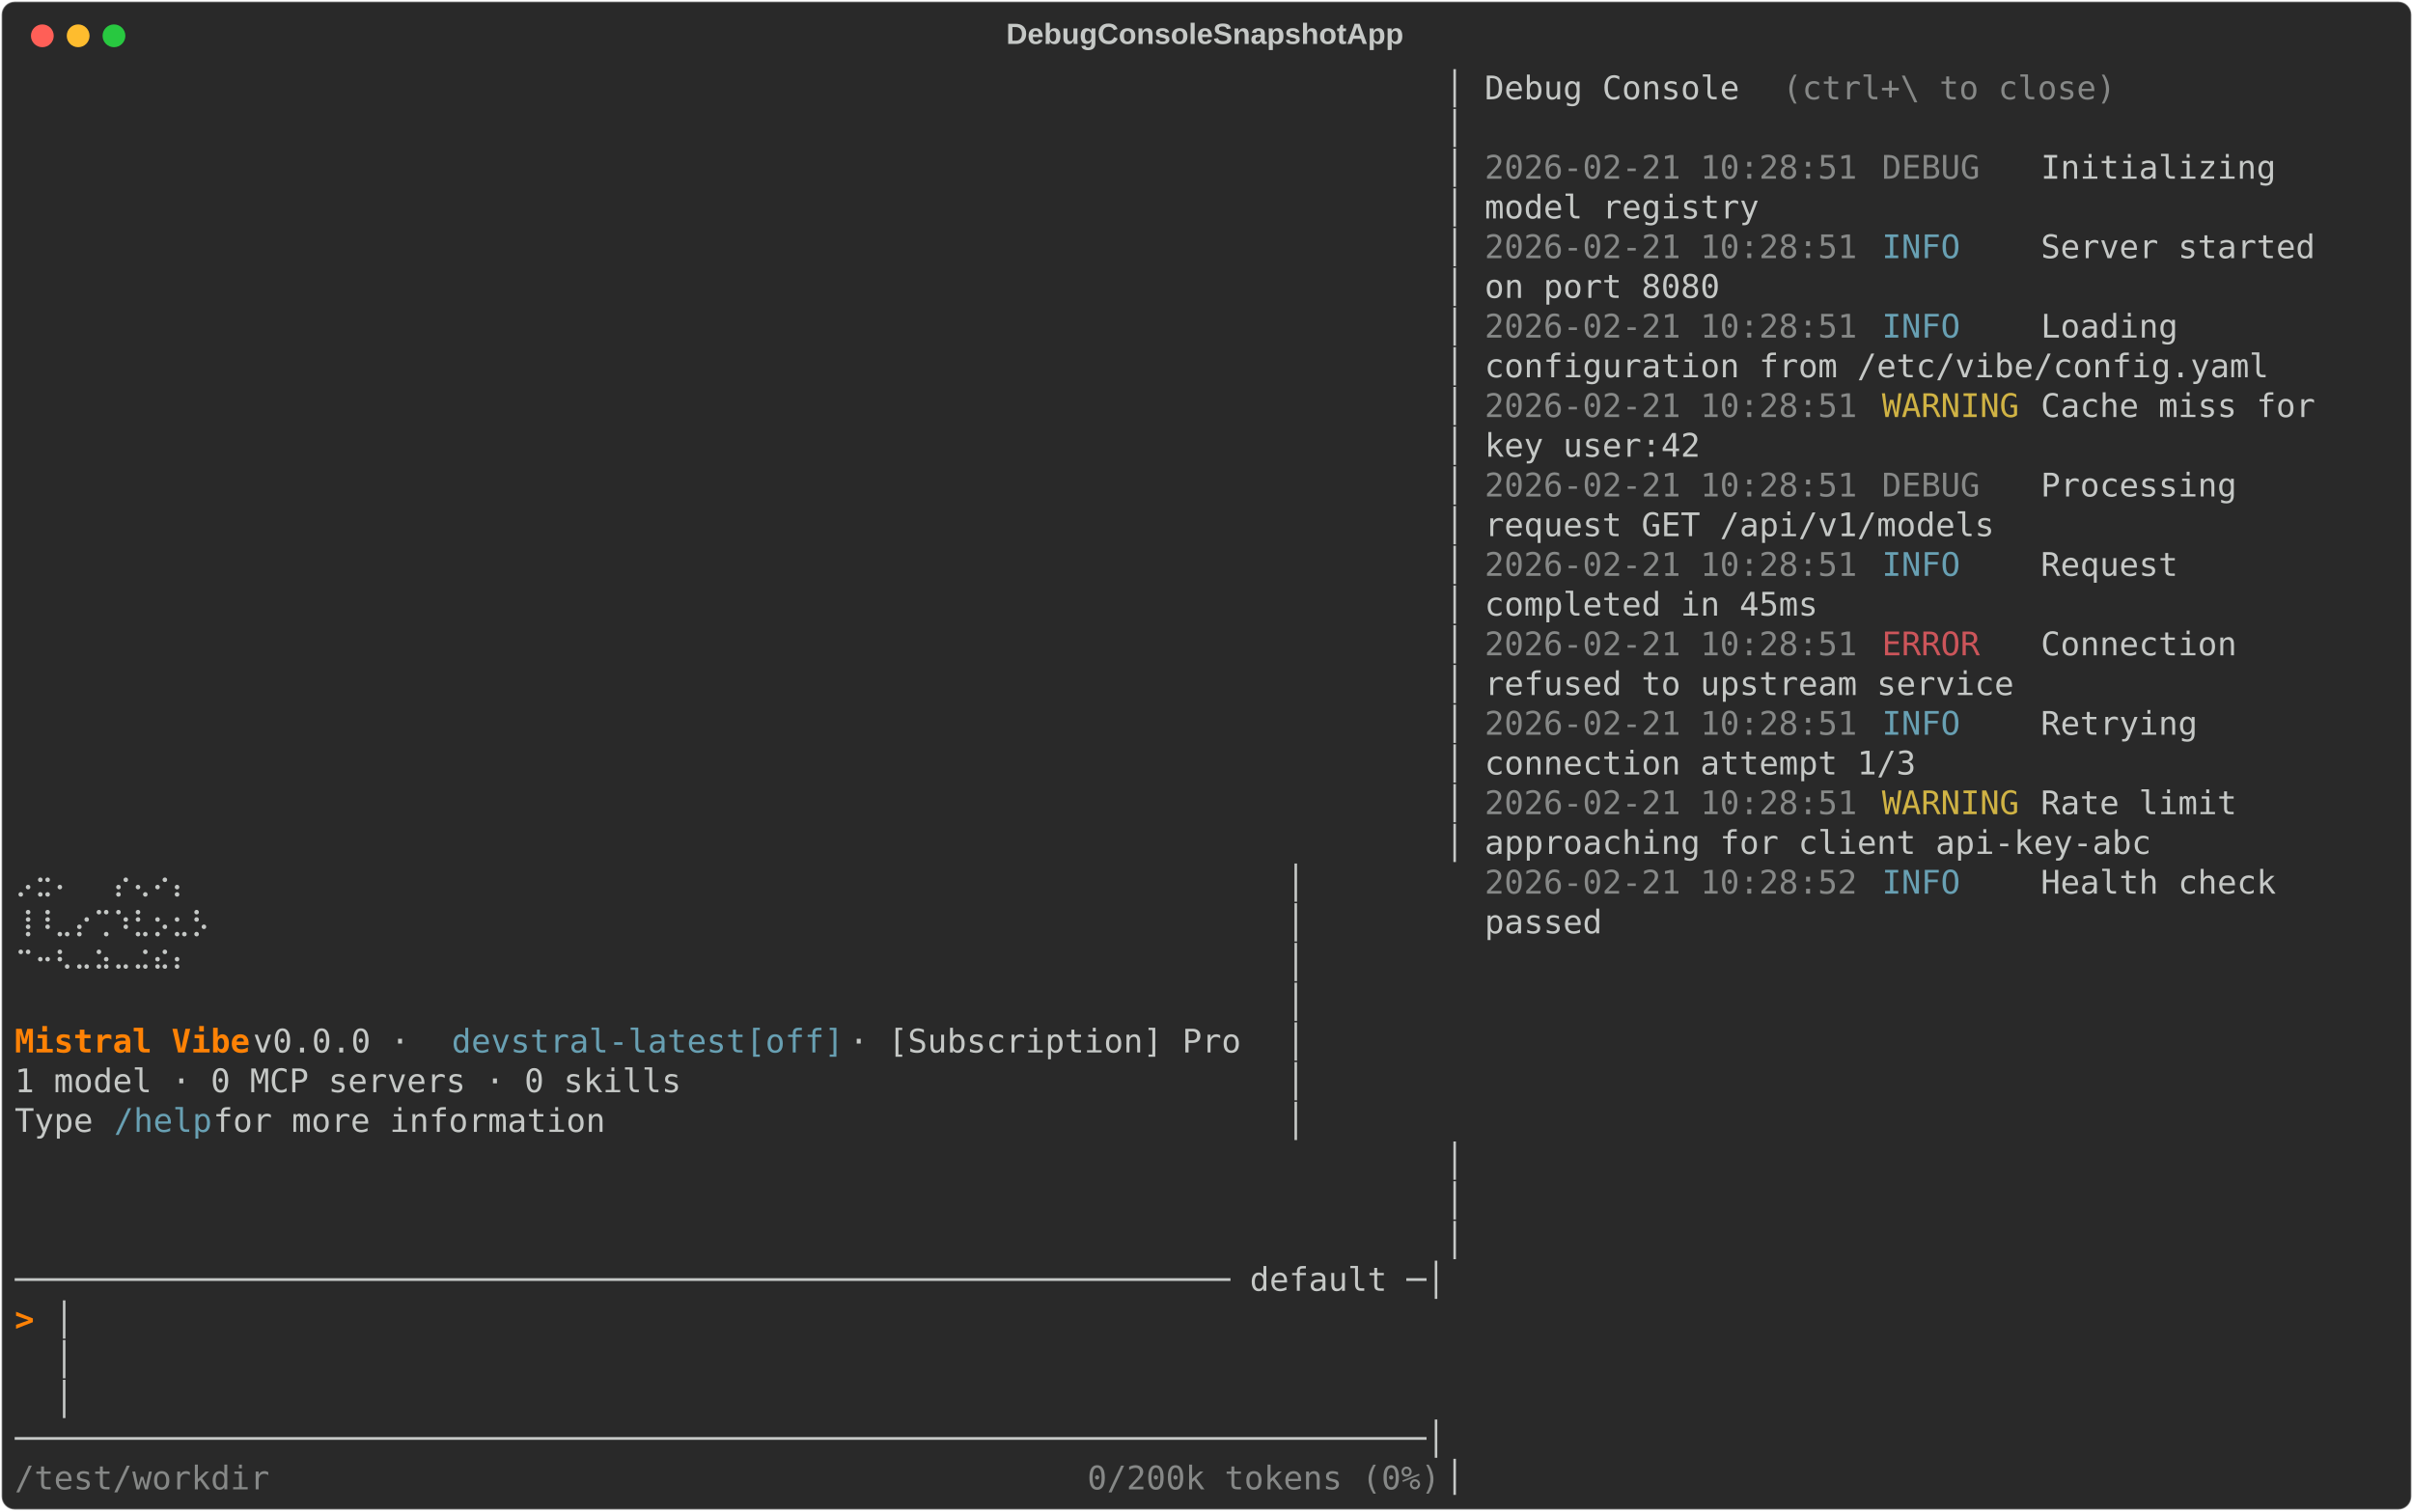
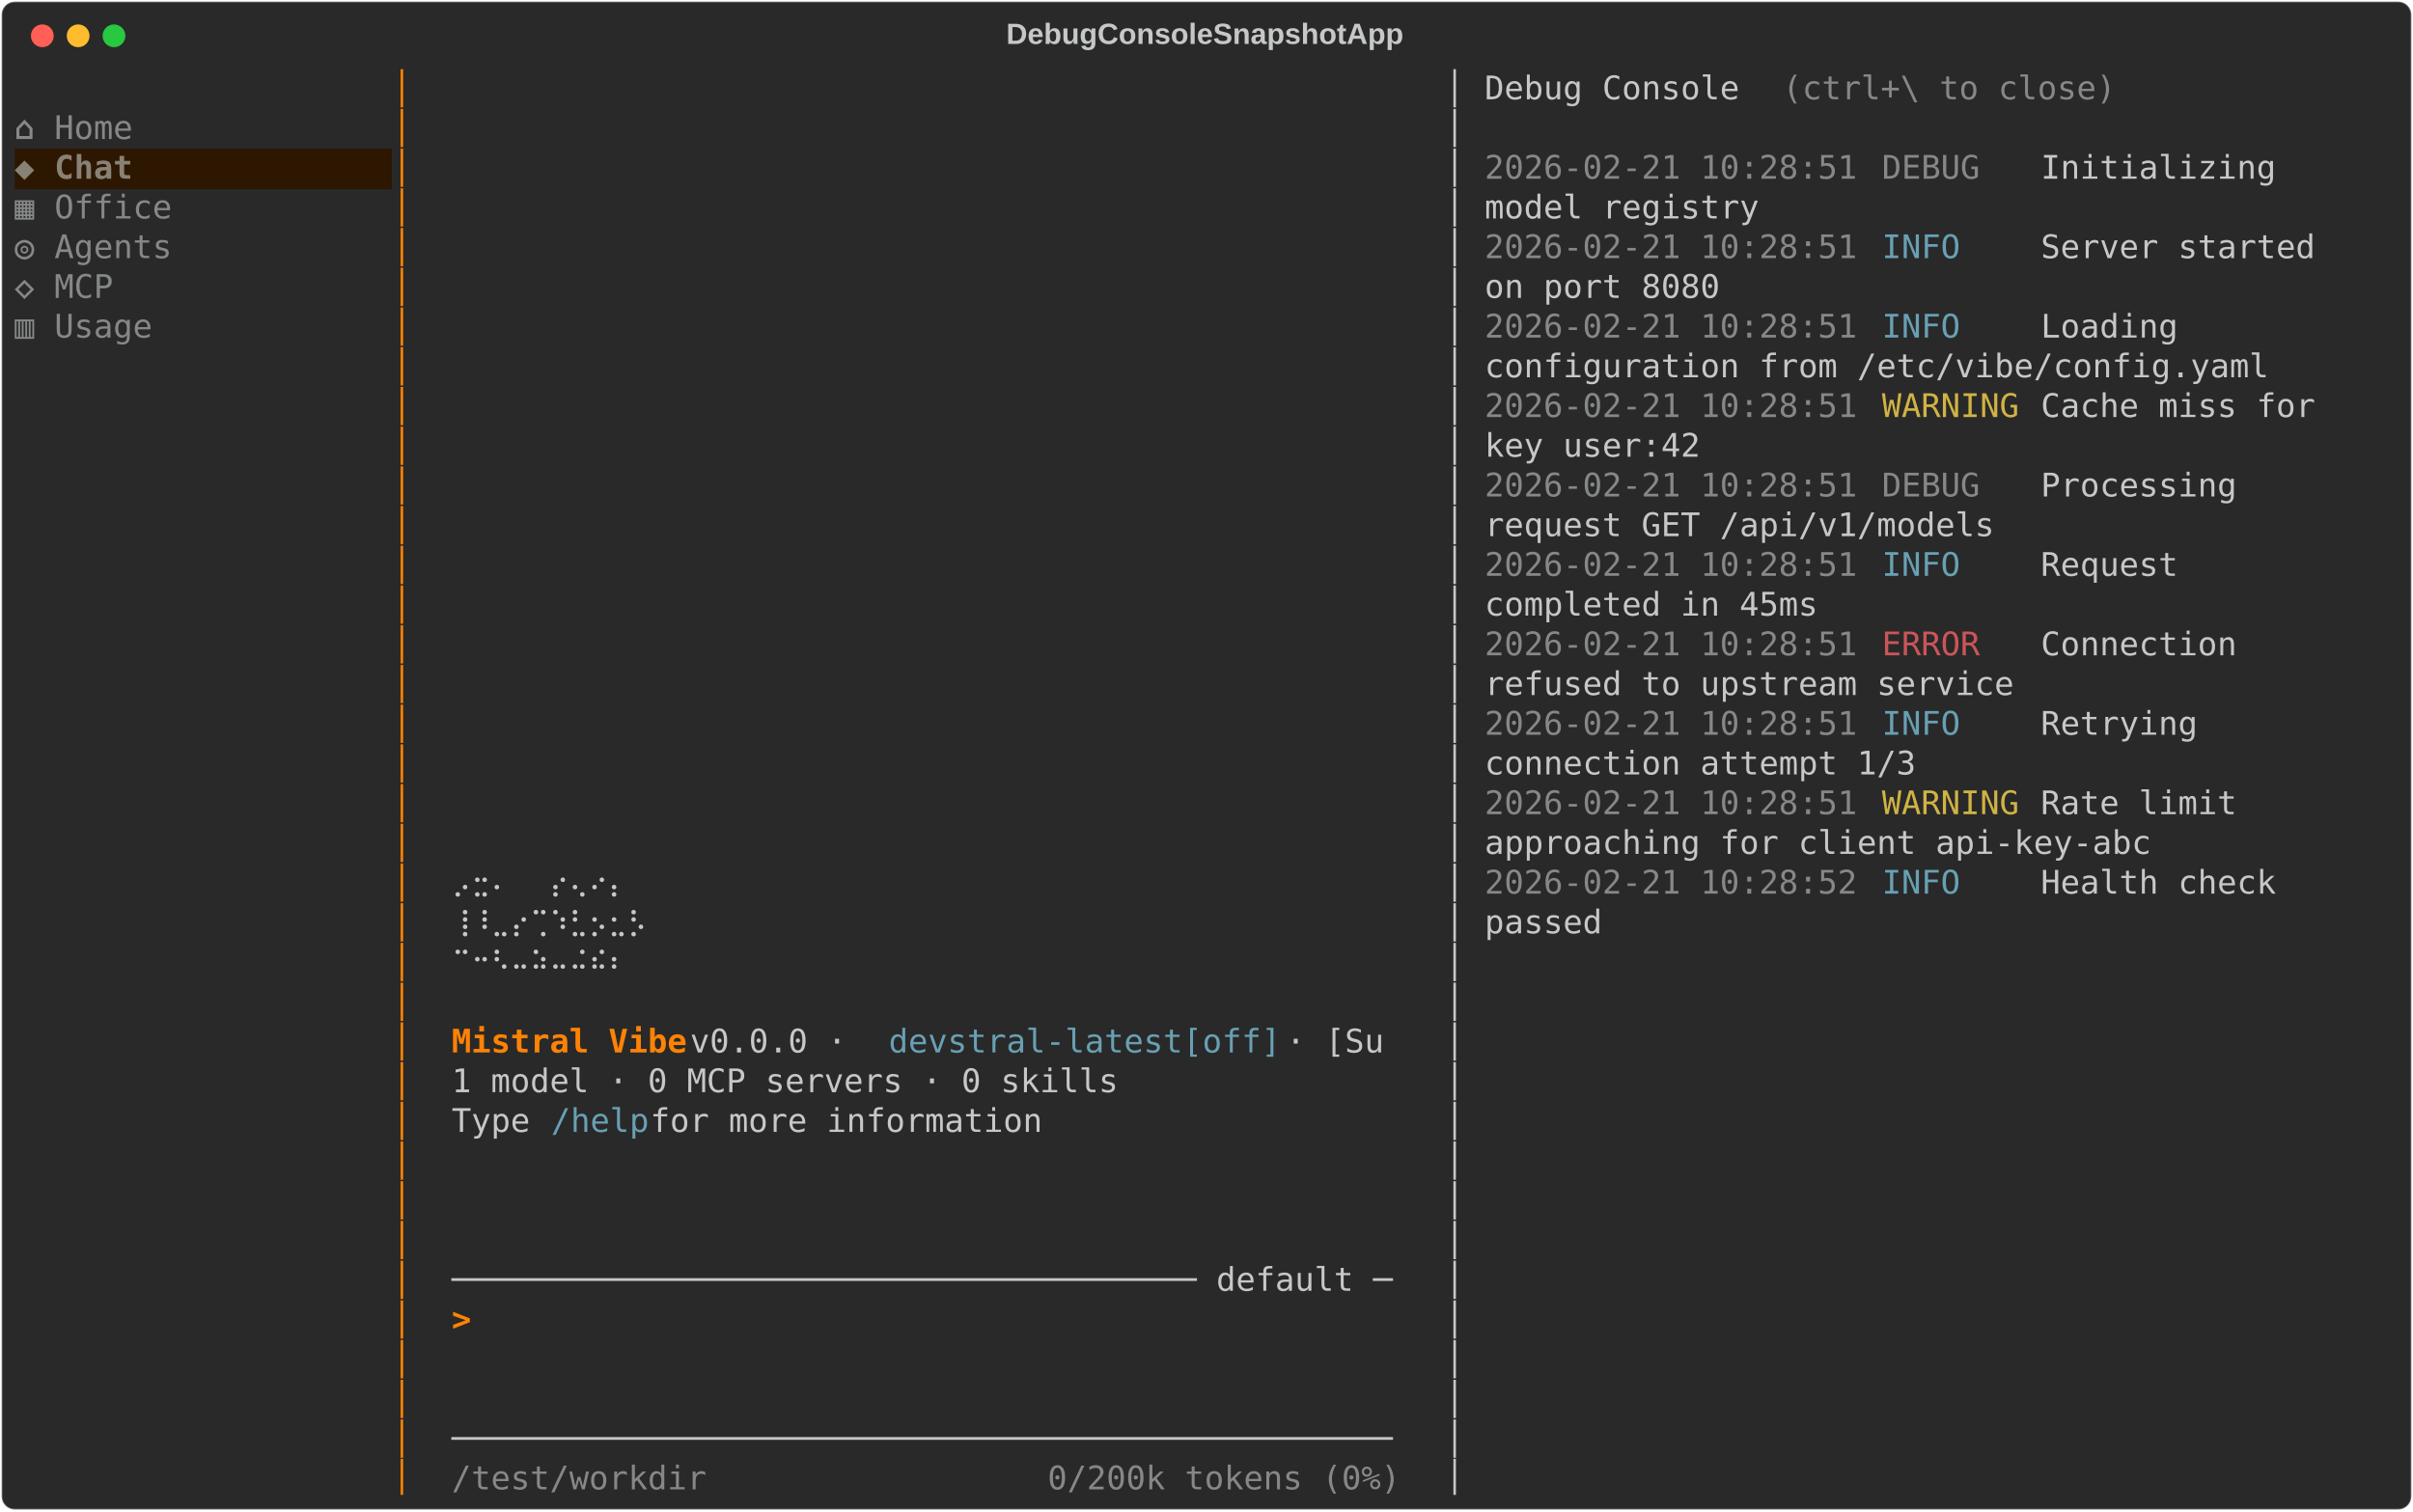
<svg xmlns="http://www.w3.org/2000/svg" class="rich-terminal" viewBox="0 0 1482 928.4">
  <style>

    @font-face {
        font-family: "Fira Code";
        src: local("FiraCode-Regular"),
                url("https://cdnjs.cloudflare.com/ajax/libs/firacode/6.2.0/woff2/FiraCode-Regular.woff2") format("woff2"),
                url("https://cdnjs.cloudflare.com/ajax/libs/firacode/6.2.0/woff/FiraCode-Regular.woff") format("woff");
        font-style: normal;
        font-weight: 400;
    }
    @font-face {
        font-family: "Fira Code";
        src: local("FiraCode-Bold"),
                url("https://cdnjs.cloudflare.com/ajax/libs/firacode/6.2.0/woff2/FiraCode-Bold.woff2") format("woff2"),
                url("https://cdnjs.cloudflare.com/ajax/libs/firacode/6.2.0/woff/FiraCode-Bold.woff") format("woff");
        font-style: bold;
        font-weight: 700;
    }

    .terminal-matrix {
        font-family: Fira Code, monospace;
        font-size: 20px;
        line-height: 24.4px;
        font-variant-east-asian: full-width;
    }

    .terminal-title {
        font-size: 18px;
        font-weight: bold;
        font-family: arial;
    }

    .terminal-r1 { fill: #c5c8c6 }
- .terminal-r2 { fill: #868887 }
- .terminal-r3 { fill: #68a0b3 }
- .terminal-r4 { fill: #d0b344 }
- .terminal-r5 { fill: #cc555a }
- .terminal-r6 { fill: #ff8205;font-weight: bold }
+ .terminal-r2 { fill: #ff8205 }
+ .terminal-r3 { fill: #868887 }
+ .terminal-r4 { fill: #868887;font-weight: bold }
+ .terminal-r5 { fill: #888176;font-weight: bold }
+ .terminal-r6 { fill: #68a0b3 }
+ .terminal-r7 { fill: #d0b344 }
+ .terminal-r8 { fill: #cc555a }
+ .terminal-r9 { fill: #ff8205;font-weight: bold }
    </style>
  <defs>
    <clipPath id="terminal-clip-terminal">
      <rect x="0" y="0" width="1463.0" height="877.4" />
    </clipPath>
    <clipPath id="terminal-line-0">
      <rect x="0" y="1.5" width="1464" height="24.65" />
    </clipPath>
    <clipPath id="terminal-line-1">
      <rect x="0" y="25.9" width="1464" height="24.65" />
    </clipPath>
    <clipPath id="terminal-line-2">
      <rect x="0" y="50.3" width="1464" height="24.65" />
    </clipPath>
    <clipPath id="terminal-line-3">
      <rect x="0" y="74.7" width="1464" height="24.65" />
    </clipPath>
    <clipPath id="terminal-line-4">
      <rect x="0" y="99.1" width="1464" height="24.65" />
    </clipPath>
    <clipPath id="terminal-line-5">
      <rect x="0" y="123.5" width="1464" height="24.65" />
    </clipPath>
    <clipPath id="terminal-line-6">
      <rect x="0" y="147.9" width="1464" height="24.65" />
    </clipPath>
    <clipPath id="terminal-line-7">
      <rect x="0" y="172.3" width="1464" height="24.65" />
    </clipPath>
    <clipPath id="terminal-line-8">
      <rect x="0" y="196.7" width="1464" height="24.65" />
    </clipPath>
    <clipPath id="terminal-line-9">
      <rect x="0" y="221.1" width="1464" height="24.65" />
    </clipPath>
    <clipPath id="terminal-line-10">
      <rect x="0" y="245.5" width="1464" height="24.65" />
    </clipPath>
    <clipPath id="terminal-line-11">
      <rect x="0" y="269.9" width="1464" height="24.65" />
    </clipPath>
    <clipPath id="terminal-line-12">
      <rect x="0" y="294.3" width="1464" height="24.65" />
    </clipPath>
    <clipPath id="terminal-line-13">
      <rect x="0" y="318.7" width="1464" height="24.65" />
    </clipPath>
    <clipPath id="terminal-line-14">
      <rect x="0" y="343.1" width="1464" height="24.65" />
    </clipPath>
    <clipPath id="terminal-line-15">
      <rect x="0" y="367.5" width="1464" height="24.65" />
    </clipPath>
    <clipPath id="terminal-line-16">
      <rect x="0" y="391.9" width="1464" height="24.65" />
    </clipPath>
    <clipPath id="terminal-line-17">
      <rect x="0" y="416.3" width="1464" height="24.65" />
    </clipPath>
    <clipPath id="terminal-line-18">
      <rect x="0" y="440.7" width="1464" height="24.65" />
    </clipPath>
    <clipPath id="terminal-line-19">
      <rect x="0" y="465.1" width="1464" height="24.65" />
    </clipPath>
    <clipPath id="terminal-line-20">
      <rect x="0" y="489.5" width="1464" height="24.65" />
    </clipPath>
    <clipPath id="terminal-line-21">
      <rect x="0" y="513.9" width="1464" height="24.65" />
    </clipPath>
    <clipPath id="terminal-line-22">
      <rect x="0" y="538.3" width="1464" height="24.65" />
    </clipPath>
    <clipPath id="terminal-line-23">
      <rect x="0" y="562.7" width="1464" height="24.65" />
    </clipPath>
    <clipPath id="terminal-line-24">
      <rect x="0" y="587.1" width="1464" height="24.65" />
    </clipPath>
    <clipPath id="terminal-line-25">
      <rect x="0" y="611.5" width="1464" height="24.65" />
    </clipPath>
    <clipPath id="terminal-line-26">
      <rect x="0" y="635.9" width="1464" height="24.65" />
    </clipPath>
    <clipPath id="terminal-line-27">
      <rect x="0" y="660.3" width="1464" height="24.65" />
    </clipPath>
    <clipPath id="terminal-line-28">
      <rect x="0" y="684.7" width="1464" height="24.65" />
    </clipPath>
    <clipPath id="terminal-line-29">
      <rect x="0" y="709.1" width="1464" height="24.65" />
    </clipPath>
    <clipPath id="terminal-line-30">
      <rect x="0" y="733.5" width="1464" height="24.65" />
    </clipPath>
    <clipPath id="terminal-line-31">
      <rect x="0" y="757.9" width="1464" height="24.65" />
    </clipPath>
    <clipPath id="terminal-line-32">
      <rect x="0" y="782.3" width="1464" height="24.65" />
    </clipPath>
    <clipPath id="terminal-line-33">
      <rect x="0" y="806.7" width="1464" height="24.65" />
    </clipPath>
    <clipPath id="terminal-line-34">
      <rect x="0" y="831.1" width="1464" height="24.65" />
    </clipPath>
  </defs>
  <rect fill="#292929" stroke="rgba(255,255,255,0.35)" stroke-width="1" x="1" y="1" width="1480" height="926.4" rx="8" />
  <text class="terminal-title" fill="#c5c8c6" text-anchor="middle" x="740" y="27">DebugConsoleSnapshotApp</text>
  <g transform="translate(26,22)">
    <circle cx="0" cy="0" r="7" fill="#ff5f57" />
    <circle cx="22" cy="0" r="7" fill="#febc2e" />
    <circle cx="44" cy="0" r="7" fill="#28c840" />
  </g>
  <g transform="translate(9, 41)" clip-path="url(#terminal-clip-terminal)">
+     <rect fill="#2d1700" x="0" y="50.3" width="24.4" height="24.65" shape-rendering="crispEdges" />
+     <rect fill="#2d1700" x="24.4" y="50.3" width="48.8" height="24.65" shape-rendering="crispEdges" />
+     <rect fill="#2d1700" x="73.2" y="50.3" width="158.6" height="24.65" shape-rendering="crispEdges" />
    <g class="terminal-matrix">
+       <text class="terminal-r2" x="231.8" y="20" textLength="12.2" clip-path="url(#terminal-line-0)">│</text>
      <text class="terminal-r1" x="878.4" y="20" textLength="12.2" clip-path="url(#terminal-line-0)">│</text>
      <text class="terminal-r1" x="902.8" y="20" textLength="183" clip-path="url(#terminal-line-0)">Debug Console  </text>
-       <text class="terminal-r2" x="1085.8" y="20" textLength="207.4" clip-path="url(#terminal-line-0)">(ctrl+\ to close)</text>
+       <text class="terminal-r3" x="1085.8" y="20" textLength="207.4" clip-path="url(#terminal-line-0)">(ctrl+\ to close)</text>
      <text class="terminal-r1" x="1464" y="20" textLength="12.2" clip-path="url(#terminal-line-0)">
</text>
+       <text class="terminal-r4" x="0" y="44.4" textLength="24.4" clip-path="url(#terminal-line-1)">⌂ </text>
+       <text class="terminal-r3" x="24.4" y="44.4" textLength="48.8" clip-path="url(#terminal-line-1)">Home</text>
+       <text class="terminal-r2" x="231.8" y="44.4" textLength="12.2" clip-path="url(#terminal-line-1)">│</text>
      <text class="terminal-r1" x="878.4" y="44.4" textLength="12.2" clip-path="url(#terminal-line-1)">│</text>
      <text class="terminal-r1" x="1464" y="44.4" textLength="12.2" clip-path="url(#terminal-line-1)">
</text>
+       <text class="terminal-r5" x="0" y="68.8" textLength="24.4" clip-path="url(#terminal-line-2)">◆ </text>
+       <text class="terminal-r5" x="24.4" y="68.8" textLength="48.8" clip-path="url(#terminal-line-2)">Chat</text>
+       <text class="terminal-r2" x="231.8" y="68.8" textLength="12.2" clip-path="url(#terminal-line-2)">│</text>
      <text class="terminal-r1" x="878.4" y="68.8" textLength="12.2" clip-path="url(#terminal-line-2)">│</text>
-       <text class="terminal-r2" x="902.8" y="68.8" textLength="231.8" clip-path="url(#terminal-line-2)">2026-02-21 10:28:51</text>
-       <text class="terminal-r2" x="1146.8" y="68.8" textLength="97.6" clip-path="url(#terminal-line-2)">DEBUG   </text>
+       <text class="terminal-r3" x="902.8" y="68.8" textLength="231.8" clip-path="url(#terminal-line-2)">2026-02-21 10:28:51</text>
+       <text class="terminal-r3" x="1146.8" y="68.8" textLength="97.6" clip-path="url(#terminal-line-2)">DEBUG   </text>
      <text class="terminal-r1" x="1244.4" y="68.8" textLength="207.4" clip-path="url(#terminal-line-2)"> Initializing    </text>
      <text class="terminal-r1" x="1464" y="68.8" textLength="12.2" clip-path="url(#terminal-line-2)">
</text>
+       <text class="terminal-r4" x="0" y="93.2" textLength="24.4" clip-path="url(#terminal-line-3)">▦ </text>
+       <text class="terminal-r3" x="24.4" y="93.2" textLength="73.2" clip-path="url(#terminal-line-3)">Office</text>
+       <text class="terminal-r2" x="231.8" y="93.2" textLength="12.2" clip-path="url(#terminal-line-3)">│</text>
      <text class="terminal-r1" x="878.4" y="93.2" textLength="12.2" clip-path="url(#terminal-line-3)">│</text>
      <text class="terminal-r1" x="902.8" y="93.2" textLength="170.8" clip-path="url(#terminal-line-3)">model registry</text>
      <text class="terminal-r1" x="1464" y="93.2" textLength="12.2" clip-path="url(#terminal-line-3)">
</text>
+       <text class="terminal-r4" x="0" y="117.6" textLength="24.4" clip-path="url(#terminal-line-4)">◎ </text>
+       <text class="terminal-r3" x="24.4" y="117.6" textLength="73.2" clip-path="url(#terminal-line-4)">Agents</text>
+       <text class="terminal-r2" x="231.8" y="117.6" textLength="12.2" clip-path="url(#terminal-line-4)">│</text>
      <text class="terminal-r1" x="878.4" y="117.6" textLength="12.2" clip-path="url(#terminal-line-4)">│</text>
-       <text class="terminal-r2" x="902.8" y="117.6" textLength="231.8" clip-path="url(#terminal-line-4)">2026-02-21 10:28:51</text>
-       <text class="terminal-r3" x="1146.8" y="117.6" textLength="97.6" clip-path="url(#terminal-line-4)">INFO    </text>
+       <text class="terminal-r3" x="902.8" y="117.6" textLength="231.8" clip-path="url(#terminal-line-4)">2026-02-21 10:28:51</text>
+       <text class="terminal-r6" x="1146.8" y="117.6" textLength="97.6" clip-path="url(#terminal-line-4)">INFO    </text>
      <text class="terminal-r1" x="1244.4" y="117.6" textLength="207.4" clip-path="url(#terminal-line-4)"> Server started  </text>
      <text class="terminal-r1" x="1464" y="117.6" textLength="12.2" clip-path="url(#terminal-line-4)">
</text>
+       <text class="terminal-r4" x="0" y="142" textLength="24.4" clip-path="url(#terminal-line-5)">◇ </text>
+       <text class="terminal-r3" x="24.4" y="142" textLength="36.6" clip-path="url(#terminal-line-5)">MCP</text>
+       <text class="terminal-r2" x="231.8" y="142" textLength="12.2" clip-path="url(#terminal-line-5)">│</text>
      <text class="terminal-r1" x="878.4" y="142" textLength="12.2" clip-path="url(#terminal-line-5)">│</text>
      <text class="terminal-r1" x="902.8" y="142" textLength="146.4" clip-path="url(#terminal-line-5)">on port 8080</text>
      <text class="terminal-r1" x="1464" y="142" textLength="12.2" clip-path="url(#terminal-line-5)">
</text>
+       <text class="terminal-r4" x="0" y="166.4" textLength="24.4" clip-path="url(#terminal-line-6)">▥ </text>
+       <text class="terminal-r3" x="24.4" y="166.4" textLength="61" clip-path="url(#terminal-line-6)">Usage</text>
+       <text class="terminal-r2" x="231.8" y="166.4" textLength="12.2" clip-path="url(#terminal-line-6)">│</text>
      <text class="terminal-r1" x="878.4" y="166.4" textLength="12.2" clip-path="url(#terminal-line-6)">│</text>
-       <text class="terminal-r2" x="902.8" y="166.4" textLength="231.8" clip-path="url(#terminal-line-6)">2026-02-21 10:28:51</text>
-       <text class="terminal-r3" x="1146.8" y="166.4" textLength="97.6" clip-path="url(#terminal-line-6)">INFO    </text>
+       <text class="terminal-r3" x="902.8" y="166.4" textLength="231.8" clip-path="url(#terminal-line-6)">2026-02-21 10:28:51</text>
+       <text class="terminal-r6" x="1146.8" y="166.4" textLength="97.6" clip-path="url(#terminal-line-6)">INFO    </text>
      <text class="terminal-r1" x="1244.4" y="166.4" textLength="207.4" clip-path="url(#terminal-line-6)"> Loading         </text>
      <text class="terminal-r1" x="1464" y="166.4" textLength="12.2" clip-path="url(#terminal-line-6)">
</text>
+       <text class="terminal-r2" x="231.8" y="190.8" textLength="12.2" clip-path="url(#terminal-line-7)">│</text>
      <text class="terminal-r1" x="878.4" y="190.8" textLength="12.2" clip-path="url(#terminal-line-7)">│</text>
      <text class="terminal-r1" x="902.8" y="190.8" textLength="488" clip-path="url(#terminal-line-7)">configuration from /etc/vibe/config.yaml</text>
      <text class="terminal-r1" x="1464" y="190.8" textLength="12.2" clip-path="url(#terminal-line-7)">
</text>
+       <text class="terminal-r2" x="231.8" y="215.2" textLength="12.2" clip-path="url(#terminal-line-8)">│</text>
      <text class="terminal-r1" x="878.4" y="215.2" textLength="12.2" clip-path="url(#terminal-line-8)">│</text>
-       <text class="terminal-r2" x="902.8" y="215.2" textLength="231.8" clip-path="url(#terminal-line-8)">2026-02-21 10:28:51</text>
-       <text class="terminal-r4" x="1146.8" y="215.2" textLength="97.6" clip-path="url(#terminal-line-8)">WARNING </text>
+       <text class="terminal-r3" x="902.8" y="215.2" textLength="231.8" clip-path="url(#terminal-line-8)">2026-02-21 10:28:51</text>
+       <text class="terminal-r7" x="1146.8" y="215.2" textLength="97.6" clip-path="url(#terminal-line-8)">WARNING </text>
      <text class="terminal-r1" x="1244.4" y="215.2" textLength="207.4" clip-path="url(#terminal-line-8)"> Cache miss for  </text>
      <text class="terminal-r1" x="1464" y="215.2" textLength="12.2" clip-path="url(#terminal-line-8)">
</text>
+       <text class="terminal-r2" x="231.8" y="239.6" textLength="12.2" clip-path="url(#terminal-line-9)">│</text>
      <text class="terminal-r1" x="878.4" y="239.6" textLength="12.2" clip-path="url(#terminal-line-9)">│</text>
      <text class="terminal-r1" x="902.8" y="239.6" textLength="134.2" clip-path="url(#terminal-line-9)">key user:42</text>
      <text class="terminal-r1" x="1464" y="239.6" textLength="12.2" clip-path="url(#terminal-line-9)">
</text>
+       <text class="terminal-r2" x="231.8" y="264" textLength="12.2" clip-path="url(#terminal-line-10)">│</text>
      <text class="terminal-r1" x="878.4" y="264" textLength="12.2" clip-path="url(#terminal-line-10)">│</text>
-       <text class="terminal-r2" x="902.8" y="264" textLength="231.8" clip-path="url(#terminal-line-10)">2026-02-21 10:28:51</text>
-       <text class="terminal-r2" x="1146.8" y="264" textLength="97.6" clip-path="url(#terminal-line-10)">DEBUG   </text>
+       <text class="terminal-r3" x="902.8" y="264" textLength="231.8" clip-path="url(#terminal-line-10)">2026-02-21 10:28:51</text>
+       <text class="terminal-r3" x="1146.8" y="264" textLength="97.6" clip-path="url(#terminal-line-10)">DEBUG   </text>
      <text class="terminal-r1" x="1244.4" y="264" textLength="207.4" clip-path="url(#terminal-line-10)"> Processing      </text>
      <text class="terminal-r1" x="1464" y="264" textLength="12.2" clip-path="url(#terminal-line-10)">
</text>
+       <text class="terminal-r2" x="231.8" y="288.4" textLength="12.2" clip-path="url(#terminal-line-11)">│</text>
      <text class="terminal-r1" x="878.4" y="288.4" textLength="12.2" clip-path="url(#terminal-line-11)">│</text>
      <text class="terminal-r1" x="902.8" y="288.4" textLength="317.2" clip-path="url(#terminal-line-11)">request GET /api/v1/models</text>
      <text class="terminal-r1" x="1464" y="288.4" textLength="12.2" clip-path="url(#terminal-line-11)">
</text>
+       <text class="terminal-r2" x="231.8" y="312.8" textLength="12.2" clip-path="url(#terminal-line-12)">│</text>
      <text class="terminal-r1" x="878.4" y="312.8" textLength="12.2" clip-path="url(#terminal-line-12)">│</text>
-       <text class="terminal-r2" x="902.8" y="312.8" textLength="231.8" clip-path="url(#terminal-line-12)">2026-02-21 10:28:51</text>
-       <text class="terminal-r3" x="1146.8" y="312.8" textLength="97.6" clip-path="url(#terminal-line-12)">INFO    </text>
+       <text class="terminal-r3" x="902.8" y="312.8" textLength="231.8" clip-path="url(#terminal-line-12)">2026-02-21 10:28:51</text>
+       <text class="terminal-r6" x="1146.8" y="312.8" textLength="97.6" clip-path="url(#terminal-line-12)">INFO    </text>
      <text class="terminal-r1" x="1244.4" y="312.8" textLength="207.4" clip-path="url(#terminal-line-12)"> Request         </text>
      <text class="terminal-r1" x="1464" y="312.8" textLength="12.2" clip-path="url(#terminal-line-12)">
</text>
+       <text class="terminal-r2" x="231.8" y="337.2" textLength="12.2" clip-path="url(#terminal-line-13)">│</text>
      <text class="terminal-r1" x="878.4" y="337.2" textLength="12.2" clip-path="url(#terminal-line-13)">│</text>
      <text class="terminal-r1" x="902.8" y="337.2" textLength="207.4" clip-path="url(#terminal-line-13)">completed in 45ms</text>
      <text class="terminal-r1" x="1464" y="337.2" textLength="12.2" clip-path="url(#terminal-line-13)">
</text>
+       <text class="terminal-r2" x="231.8" y="361.6" textLength="12.2" clip-path="url(#terminal-line-14)">│</text>
      <text class="terminal-r1" x="878.4" y="361.6" textLength="12.2" clip-path="url(#terminal-line-14)">│</text>
-       <text class="terminal-r2" x="902.8" y="361.6" textLength="231.8" clip-path="url(#terminal-line-14)">2026-02-21 10:28:51</text>
-       <text class="terminal-r5" x="1146.8" y="361.6" textLength="97.6" clip-path="url(#terminal-line-14)">ERROR   </text>
+       <text class="terminal-r3" x="902.8" y="361.6" textLength="231.8" clip-path="url(#terminal-line-14)">2026-02-21 10:28:51</text>
+       <text class="terminal-r8" x="1146.8" y="361.6" textLength="97.6" clip-path="url(#terminal-line-14)">ERROR   </text>
      <text class="terminal-r1" x="1244.4" y="361.6" textLength="207.4" clip-path="url(#terminal-line-14)"> Connection      </text>
      <text class="terminal-r1" x="1464" y="361.6" textLength="12.2" clip-path="url(#terminal-line-14)">
</text>
+       <text class="terminal-r2" x="231.8" y="386" textLength="12.2" clip-path="url(#terminal-line-15)">│</text>
      <text class="terminal-r1" x="878.4" y="386" textLength="12.2" clip-path="url(#terminal-line-15)">│</text>
      <text class="terminal-r1" x="902.8" y="386" textLength="329.4" clip-path="url(#terminal-line-15)">refused to upstream service</text>
      <text class="terminal-r1" x="1464" y="386" textLength="12.2" clip-path="url(#terminal-line-15)">
</text>
+       <text class="terminal-r2" x="231.8" y="410.4" textLength="12.2" clip-path="url(#terminal-line-16)">│</text>
      <text class="terminal-r1" x="878.4" y="410.4" textLength="12.2" clip-path="url(#terminal-line-16)">│</text>
-       <text class="terminal-r2" x="902.8" y="410.4" textLength="231.8" clip-path="url(#terminal-line-16)">2026-02-21 10:28:51</text>
-       <text class="terminal-r3" x="1146.8" y="410.4" textLength="97.6" clip-path="url(#terminal-line-16)">INFO    </text>
+       <text class="terminal-r3" x="902.8" y="410.4" textLength="231.8" clip-path="url(#terminal-line-16)">2026-02-21 10:28:51</text>
+       <text class="terminal-r6" x="1146.8" y="410.4" textLength="97.6" clip-path="url(#terminal-line-16)">INFO    </text>
      <text class="terminal-r1" x="1244.4" y="410.4" textLength="207.4" clip-path="url(#terminal-line-16)"> Retrying        </text>
      <text class="terminal-r1" x="1464" y="410.4" textLength="12.2" clip-path="url(#terminal-line-16)">
</text>
+       <text class="terminal-r2" x="231.8" y="434.8" textLength="12.2" clip-path="url(#terminal-line-17)">│</text>
      <text class="terminal-r1" x="878.4" y="434.8" textLength="12.2" clip-path="url(#terminal-line-17)">│</text>
      <text class="terminal-r1" x="902.8" y="434.8" textLength="268.4" clip-path="url(#terminal-line-17)">connection attempt 1/3</text>
      <text class="terminal-r1" x="1464" y="434.8" textLength="12.2" clip-path="url(#terminal-line-17)">
</text>
+       <text class="terminal-r2" x="231.8" y="459.2" textLength="12.2" clip-path="url(#terminal-line-18)">│</text>
      <text class="terminal-r1" x="878.4" y="459.2" textLength="12.2" clip-path="url(#terminal-line-18)">│</text>
-       <text class="terminal-r2" x="902.8" y="459.2" textLength="231.8" clip-path="url(#terminal-line-18)">2026-02-21 10:28:51</text>
-       <text class="terminal-r4" x="1146.8" y="459.2" textLength="97.6" clip-path="url(#terminal-line-18)">WARNING </text>
+       <text class="terminal-r3" x="902.8" y="459.2" textLength="231.8" clip-path="url(#terminal-line-18)">2026-02-21 10:28:51</text>
+       <text class="terminal-r7" x="1146.8" y="459.2" textLength="97.6" clip-path="url(#terminal-line-18)">WARNING </text>
      <text class="terminal-r1" x="1244.4" y="459.2" textLength="207.4" clip-path="url(#terminal-line-18)"> Rate limit      </text>
      <text class="terminal-r1" x="1464" y="459.2" textLength="12.2" clip-path="url(#terminal-line-18)">
</text>
+       <text class="terminal-r2" x="231.8" y="483.6" textLength="12.2" clip-path="url(#terminal-line-19)">│</text>
      <text class="terminal-r1" x="878.4" y="483.6" textLength="12.2" clip-path="url(#terminal-line-19)">│</text>
      <text class="terminal-r1" x="902.8" y="483.6" textLength="414.8" clip-path="url(#terminal-line-19)">approaching for client api-key-abc</text>
      <text class="terminal-r1" x="1464" y="483.6" textLength="12.2" clip-path="url(#terminal-line-19)">
</text>
-       <text class="terminal-r1" x="0" y="508" textLength="134.2" clip-path="url(#terminal-line-20)">  ⡠⣒⠄  ⡔⢄⠔⡄</text>
-       <text class="terminal-r1" x="780.8" y="508" textLength="109.8" clip-path="url(#terminal-line-20)">        │</text>
-       <text class="terminal-r2" x="902.8" y="508" textLength="231.8" clip-path="url(#terminal-line-20)">2026-02-21 10:28:52</text>
-       <text class="terminal-r3" x="1146.8" y="508" textLength="97.6" clip-path="url(#terminal-line-20)">INFO    </text>
+       <text class="terminal-r2" x="231.8" y="508" textLength="12.2" clip-path="url(#terminal-line-20)">│</text>
+       <text class="terminal-r1" x="268.4" y="508" textLength="134.2" clip-path="url(#terminal-line-20)">  ⡠⣒⠄  ⡔⢄⠔⡄</text>
+       <text class="terminal-r1" x="878.4" y="508" textLength="12.2" clip-path="url(#terminal-line-20)">│</text>
+       <text class="terminal-r3" x="902.8" y="508" textLength="231.8" clip-path="url(#terminal-line-20)">2026-02-21 10:28:52</text>
+       <text class="terminal-r6" x="1146.8" y="508" textLength="97.6" clip-path="url(#terminal-line-20)">INFO    </text>
      <text class="terminal-r1" x="1244.4" y="508" textLength="207.4" clip-path="url(#terminal-line-20)"> Health check    </text>
      <text class="terminal-r1" x="1464" y="508" textLength="12.2" clip-path="url(#terminal-line-20)">
</text>
-       <text class="terminal-r1" x="0" y="532.4" textLength="134.2" clip-path="url(#terminal-line-21)"> ⢸⠸⣀⡔⢉⠱⣃⡢⣂⡣</text>
-       <text class="terminal-r1" x="780.8" y="532.4" textLength="109.8" clip-path="url(#terminal-line-21)">        │</text>
+       <text class="terminal-r2" x="231.8" y="532.4" textLength="12.2" clip-path="url(#terminal-line-21)">│</text>
+       <text class="terminal-r1" x="268.4" y="532.4" textLength="134.2" clip-path="url(#terminal-line-21)"> ⢸⠸⣀⡔⢉⠱⣃⡢⣂⡣</text>
+       <text class="terminal-r1" x="878.4" y="532.4" textLength="12.2" clip-path="url(#terminal-line-21)">│</text>
      <text class="terminal-r1" x="902.8" y="532.4" textLength="73.2" clip-path="url(#terminal-line-21)">passed</text>
      <text class="terminal-r1" x="1464" y="532.4" textLength="12.2" clip-path="url(#terminal-line-21)">
</text>
-       <text class="terminal-r1" x="0" y="556.8" textLength="134.2" clip-path="url(#terminal-line-22)">  ⠉⠒⠣⠤⠵⠤⠬⠮⠆</text>
-       <text class="terminal-r1" x="780.8" y="556.8" textLength="109.8" clip-path="url(#terminal-line-22)">        │</text>
+       <text class="terminal-r2" x="231.8" y="556.8" textLength="12.2" clip-path="url(#terminal-line-22)">│</text>
+       <text class="terminal-r1" x="268.4" y="556.8" textLength="134.2" clip-path="url(#terminal-line-22)">  ⠉⠒⠣⠤⠵⠤⠬⠮⠆</text>
+       <text class="terminal-r1" x="878.4" y="556.8" textLength="12.2" clip-path="url(#terminal-line-22)">│</text>
      <text class="terminal-r1" x="1464" y="556.8" textLength="12.2" clip-path="url(#terminal-line-22)">
</text>
-       <text class="terminal-r1" x="780.8" y="581.2" textLength="109.8" clip-path="url(#terminal-line-23)">        │</text>
+       <text class="terminal-r2" x="231.8" y="581.2" textLength="12.2" clip-path="url(#terminal-line-23)">│</text>
+       <text class="terminal-r1" x="878.4" y="581.2" textLength="12.2" clip-path="url(#terminal-line-23)">│</text>
      <text class="terminal-r1" x="1464" y="581.2" textLength="12.2" clip-path="url(#terminal-line-23)">
</text>
-       <text class="terminal-r6" x="0" y="605.6" textLength="146.4" clip-path="url(#terminal-line-24)">Mistral Vibe</text>
-       <text class="terminal-r1" x="146.4" y="605.6" textLength="122" clip-path="url(#terminal-line-24)"> v0.0.0 · </text>
-       <text class="terminal-r3" x="268.4" y="605.6" textLength="244" clip-path="url(#terminal-line-24)">devstral-latest[off]</text>
-       <text class="terminal-r1" x="512.4" y="605.6" textLength="256.2" clip-path="url(#terminal-line-24)"> · [Subscription] Pro</text>
-       <text class="terminal-r1" x="780.8" y="605.6" textLength="109.8" clip-path="url(#terminal-line-24)">        │</text>
+       <text class="terminal-r2" x="231.8" y="605.6" textLength="12.2" clip-path="url(#terminal-line-24)">│</text>
+       <text class="terminal-r9" x="268.4" y="605.6" textLength="146.4" clip-path="url(#terminal-line-24)">Mistral Vibe</text>
+       <text class="terminal-r1" x="414.8" y="605.6" textLength="122" clip-path="url(#terminal-line-24)"> v0.0.0 · </text>
+       <text class="terminal-r6" x="536.8" y="605.6" textLength="244" clip-path="url(#terminal-line-24)">devstral-latest[off]</text>
+       <text class="terminal-r1" x="780.8" y="605.6" textLength="73.2" clip-path="url(#terminal-line-24)"> · [Su</text>
+       <text class="terminal-r1" x="878.4" y="605.6" textLength="12.2" clip-path="url(#terminal-line-24)">│</text>
      <text class="terminal-r1" x="1464" y="605.6" textLength="12.2" clip-path="url(#terminal-line-24)">
</text>
-       <text class="terminal-r1" x="0" y="630" textLength="414.8" clip-path="url(#terminal-line-25)">1 model · 0 MCP servers · 0 skills</text>
-       <text class="terminal-r1" x="780.8" y="630" textLength="109.8" clip-path="url(#terminal-line-25)">        │</text>
+       <text class="terminal-r2" x="231.8" y="630" textLength="12.2" clip-path="url(#terminal-line-25)">│</text>
+       <text class="terminal-r1" x="268.4" y="630" textLength="414.8" clip-path="url(#terminal-line-25)">1 model · 0 MCP servers · 0 skills</text>
+       <text class="terminal-r1" x="878.4" y="630" textLength="12.2" clip-path="url(#terminal-line-25)">│</text>
      <text class="terminal-r1" x="1464" y="630" textLength="12.2" clip-path="url(#terminal-line-25)">
</text>
-       <text class="terminal-r1" x="0" y="654.4" textLength="61" clip-path="url(#terminal-line-26)">Type </text>
-       <text class="terminal-r3" x="61" y="654.4" textLength="61" clip-path="url(#terminal-line-26)">/help</text>
-       <text class="terminal-r1" x="122" y="654.4" textLength="256.2" clip-path="url(#terminal-line-26)"> for more information</text>
-       <text class="terminal-r1" x="780.8" y="654.4" textLength="109.8" clip-path="url(#terminal-line-26)">        │</text>
+       <text class="terminal-r2" x="231.8" y="654.4" textLength="12.2" clip-path="url(#terminal-line-26)">│</text>
+       <text class="terminal-r1" x="268.4" y="654.4" textLength="61" clip-path="url(#terminal-line-26)">Type </text>
+       <text class="terminal-r6" x="329.4" y="654.4" textLength="61" clip-path="url(#terminal-line-26)">/help</text>
+       <text class="terminal-r1" x="390.4" y="654.4" textLength="256.2" clip-path="url(#terminal-line-26)"> for more information</text>
+       <text class="terminal-r1" x="878.4" y="654.4" textLength="12.2" clip-path="url(#terminal-line-26)">│</text>
      <text class="terminal-r1" x="1464" y="654.4" textLength="12.2" clip-path="url(#terminal-line-26)">
</text>
+       <text class="terminal-r2" x="231.8" y="678.8" textLength="12.2" clip-path="url(#terminal-line-27)">│</text>
      <text class="terminal-r1" x="878.4" y="678.8" textLength="12.2" clip-path="url(#terminal-line-27)">│</text>
      <text class="terminal-r1" x="1464" y="678.8" textLength="12.2" clip-path="url(#terminal-line-27)">
</text>
+       <text class="terminal-r2" x="231.8" y="703.2" textLength="12.2" clip-path="url(#terminal-line-28)">│</text>
      <text class="terminal-r1" x="878.4" y="703.2" textLength="12.2" clip-path="url(#terminal-line-28)">│</text>
      <text class="terminal-r1" x="1464" y="703.2" textLength="12.2" clip-path="url(#terminal-line-28)">
</text>
+       <text class="terminal-r2" x="231.8" y="727.6" textLength="12.2" clip-path="url(#terminal-line-29)">│</text>
      <text class="terminal-r1" x="878.4" y="727.6" textLength="12.2" clip-path="url(#terminal-line-29)">│</text>
      <text class="terminal-r1" x="1464" y="727.6" textLength="12.2" clip-path="url(#terminal-line-29)">
</text>
-       <text class="terminal-r1" x="0" y="752" textLength="890.6" clip-path="url(#terminal-line-30)">────────────────────────────────────────────────────────────── default ─│</text>
+       <text class="terminal-r2" x="231.8" y="752" textLength="12.2" clip-path="url(#terminal-line-30)">│</text>
+       <text class="terminal-r1" x="268.4" y="752" textLength="585.6" clip-path="url(#terminal-line-30)">────────────────────────────────────── default ─</text>
+       <text class="terminal-r1" x="878.4" y="752" textLength="12.2" clip-path="url(#terminal-line-30)">│</text>
      <text class="terminal-r1" x="1464" y="752" textLength="12.2" clip-path="url(#terminal-line-30)">
</text>
-       <text class="terminal-r6" x="0" y="776.4" textLength="12.2" clip-path="url(#terminal-line-31)">&gt;</text>
-       <text class="terminal-r1" x="24.4" y="776.4" textLength="866.2" clip-path="url(#terminal-line-31)">                                                                      │</text>
+       <text class="terminal-r2" x="231.8" y="776.4" textLength="12.2" clip-path="url(#terminal-line-31)">│</text>
+       <text class="terminal-r9" x="268.4" y="776.4" textLength="12.2" clip-path="url(#terminal-line-31)">&gt;</text>
+       <text class="terminal-r1" x="878.4" y="776.4" textLength="12.2" clip-path="url(#terminal-line-31)">│</text>
      <text class="terminal-r1" x="1464" y="776.4" textLength="12.2" clip-path="url(#terminal-line-31)">
</text>
-       <text class="terminal-r1" x="24.4" y="800.8" textLength="866.2" clip-path="url(#terminal-line-32)">                                                                      │</text>
+       <text class="terminal-r2" x="231.8" y="800.8" textLength="12.2" clip-path="url(#terminal-line-32)">│</text>
+       <text class="terminal-r1" x="878.4" y="800.8" textLength="12.2" clip-path="url(#terminal-line-32)">│</text>
      <text class="terminal-r1" x="1464" y="800.8" textLength="12.2" clip-path="url(#terminal-line-32)">
</text>
-       <text class="terminal-r1" x="24.4" y="825.2" textLength="866.2" clip-path="url(#terminal-line-33)">                                                                      │</text>
+       <text class="terminal-r2" x="231.8" y="825.2" textLength="12.2" clip-path="url(#terminal-line-33)">│</text>
+       <text class="terminal-r1" x="878.4" y="825.2" textLength="12.2" clip-path="url(#terminal-line-33)">│</text>
      <text class="terminal-r1" x="1464" y="825.2" textLength="12.2" clip-path="url(#terminal-line-33)">
</text>
-       <text class="terminal-r1" x="0" y="849.6" textLength="890.6" clip-path="url(#terminal-line-34)">────────────────────────────────────────────────────────────────────────│</text>
+       <text class="terminal-r2" x="231.8" y="849.6" textLength="12.2" clip-path="url(#terminal-line-34)">│</text>
+       <text class="terminal-r1" x="268.4" y="849.6" textLength="585.6" clip-path="url(#terminal-line-34)">────────────────────────────────────────────────</text>
+       <text class="terminal-r1" x="878.4" y="849.6" textLength="12.2" clip-path="url(#terminal-line-34)">│</text>
      <text class="terminal-r1" x="1464" y="849.6" textLength="12.2" clip-path="url(#terminal-line-34)">
</text>
-       <text class="terminal-r2" x="0" y="874" textLength="158.6" clip-path="url(#terminal-line-35)">/test/workdir</text>
-       <text class="terminal-r2" x="658.8" y="874" textLength="219.6" clip-path="url(#terminal-line-35)">0/200k tokens (0%)</text>
+       <text class="terminal-r2" x="231.8" y="874" textLength="12.2" clip-path="url(#terminal-line-35)">│</text>
+       <text class="terminal-r3" x="268.4" y="874" textLength="158.6" clip-path="url(#terminal-line-35)">/test/workdir</text>
+       <text class="terminal-r3" x="634.4" y="874" textLength="219.6" clip-path="url(#terminal-line-35)">0/200k tokens (0%)</text>
      <text class="terminal-r1" x="878.4" y="874" textLength="12.2" clip-path="url(#terminal-line-35)">│</text>
    </g>
  </g>
</svg>
